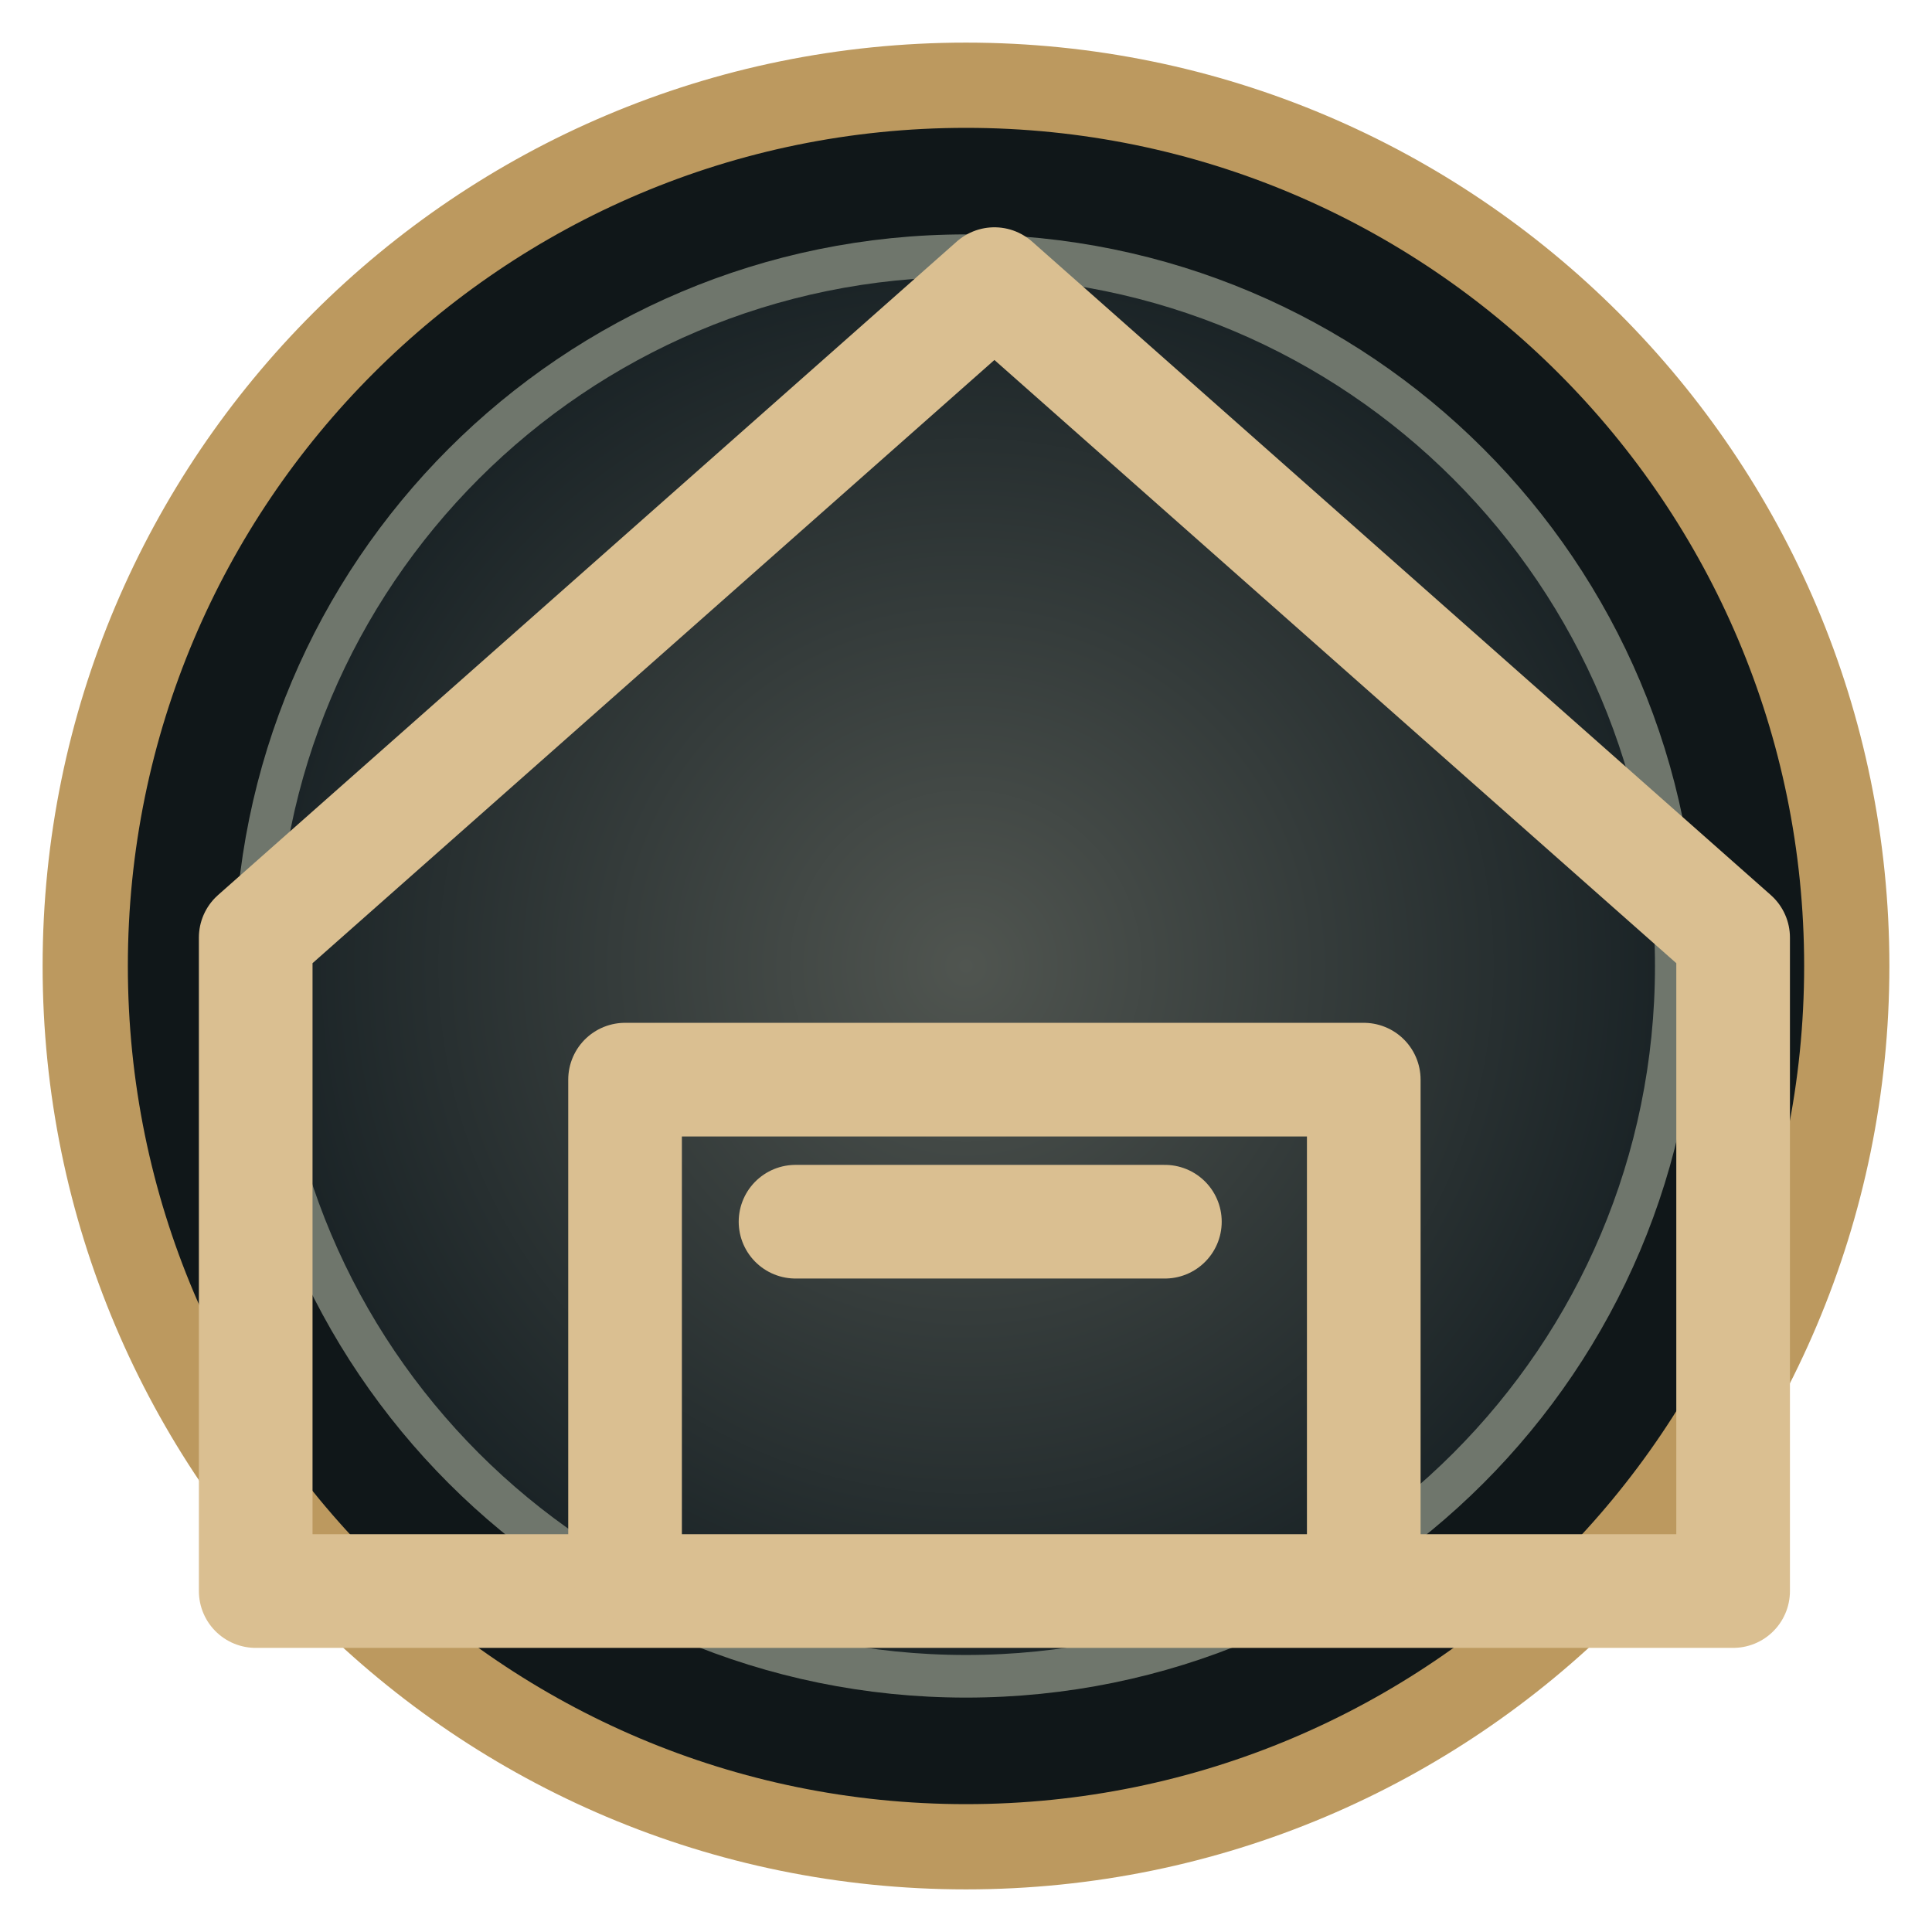
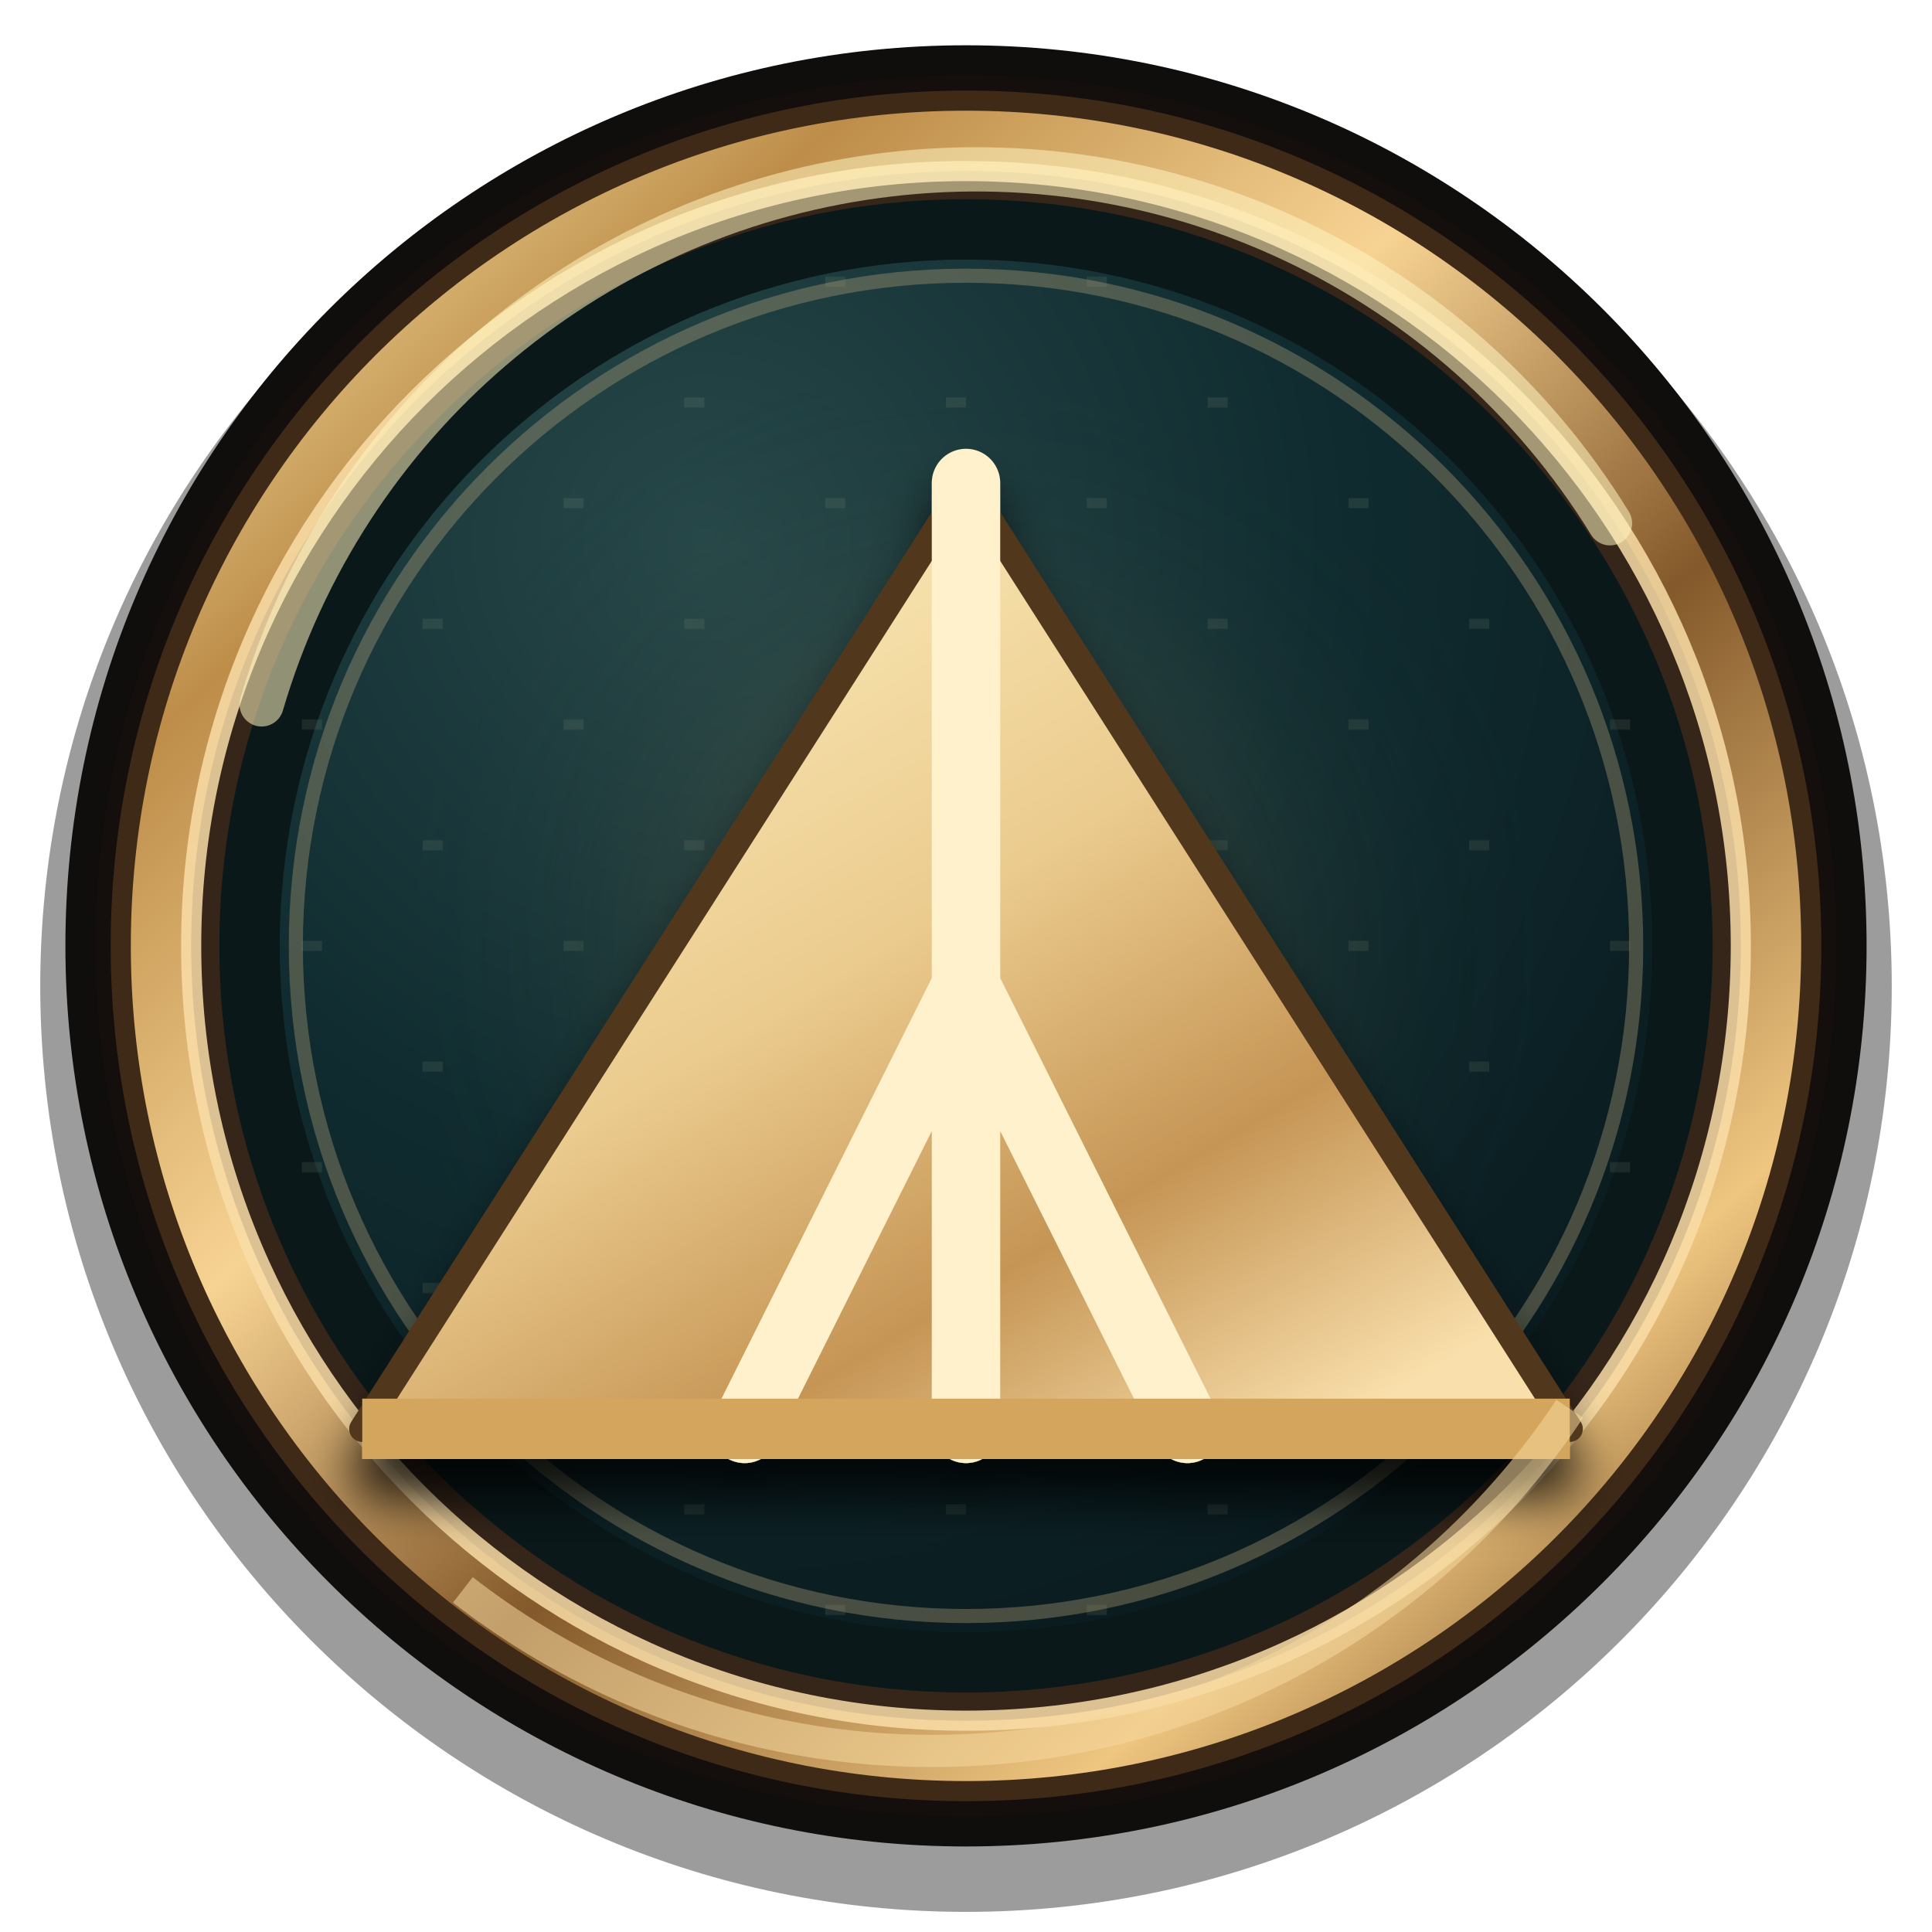
- <svg xmlns="http://www.w3.org/2000/svg" width="72" height="72" viewBox="0 0 68 68">
+ <svg xmlns="http://www.w3.org/2000/svg" viewBox="0 0 96 96" role="img" aria-label="대피소">
  <defs>
-     <radialGradient id="m">
-       <stop stop-color="#505550" />
-       <stop offset="1" stop-color="#1a2326" />
+     <linearGradient id="rim" x1=".09" y1=".02" x2=".94" y2=".97">
+       <stop stop-color="#f8e2a5" />
+       <stop offset=".17" stop-color="#bd8d49" />
+       <stop offset=".38" stop-color="#f7d393" />
+       <stop offset=".59" stop-color="#84592b" />
+       <stop offset=".82" stop-color="#efc680" />
+       <stop offset="1" stop-color="#71481f" />
+     </linearGradient>
+     <radialGradient id="enamel" cx=".32" cy=".22" r=".93">
+       <stop stop-color="#274849" />
+       <stop offset=".46" stop-color="#102c30" />
+       <stop offset="1" stop-color="#08161a" />
    </radialGradient>
+     <linearGradient id="goldGlyph" x1=".08" y1=".05" x2=".81" y2="1">
+       <stop stop-color="#fff3c4" />
+       <stop offset=".47" stop-color="#ebcb8e" />
+       <stop offset=".75" stop-color="#c59555" />
+       <stop offset="1" stop-color="#f9dfab" />
+     </linearGradient>
+     <radialGradient id="glow">
+       <stop stop-color="#cda76b" stop-opacity=".28" />
+       <stop offset="1" stop-color="#102c30" stop-opacity="0" />
+     </radialGradient>
+     <filter id="shadow" x="-20%" y="-20%" width="140%" height="145%">
+       <feDropShadow dx="0" dy="2" stdDeviation="1.2" flood-color="#000" flood-opacity=".8" />
+     </filter>
+     <pattern id="grain" width="13" height="11" patternUnits="userSpaceOnUse">
+       <path d="M2 3h1M8 9h1" stroke="#b8c1a0" stroke-opacity=".11" stroke-width=".5" />
+     </pattern>
  </defs>
-   <circle cx="34" cy="34" r="31" fill="#101719" stroke="#bc995f" stroke-width="3" />
-   <circle cx="34" cy="34" r="25" fill="url(#m)" stroke="#6f766c" stroke-width="1.5" />
-   <g transform="translate(0 -1)" fill="#d4be91" stroke="#dabf91" stroke-linejoin="round" stroke-width="4" stroke-linecap="round">
-     <path d="M9 34l26-23 26 23v23H9Z" fill="none" />
-     <path d="M22 56V39h26v17 M28 44h13" fill="none" />
+   <circle cx="48" cy="49" r="46" fill="#000" opacity=".39" />
+   <circle cx="48" cy="47" r="44" fill="#140f0c" stroke="#100e0d" stroke-width="1.5" />
+   <circle cx="48" cy="47" r="42" fill="url(#rim)" stroke="#3f2a18" stroke-width="1" />
+   <circle cx="48" cy="47" r="38.5" fill="#362519" stroke="#f9dda7" stroke-opacity=".85" stroke-width="1" />
+   <circle cx="48" cy="47" r="35.6" fill="url(#enamel)" stroke="#0a181a" stroke-width="3" />
+   <circle cx="48" cy="47" r="35" fill="url(#grain)" />
+   <circle cx="48" cy="47" r="33.3" fill="none" stroke="#b9a47c" stroke-opacity=".36" stroke-width=".7" />
+   <circle cx="48" cy="47" r="29" fill="url(#glow)" />
+   <g filter="url(#shadow)" fill="url(#goldGlyph)" stroke="#51371f" stroke-width="1.3" stroke-linejoin="round">
+     <path d="M18 71 48 24l30 47H18Z" />
+     <path d="M48 24v47M37 71l11-22 11 22" fill="none" stroke="#fff1cb" stroke-width="3.4" stroke-linecap="round" />
+     <path d="M18 71h60" stroke="#d4a55b" stroke-width="3" />
  </g>
+   <path d="M13 35 A37 37 0 0 1 80 26" fill="none" stroke="#fff4bf" stroke-opacity=".55" stroke-width="2.2" stroke-linecap="round" />
+   <path d="M78 70 A38 38 0 0 1 23 79" fill="none" stroke="#f6d89e" stroke-opacity=".55" stroke-width="1.6" />
</svg>
